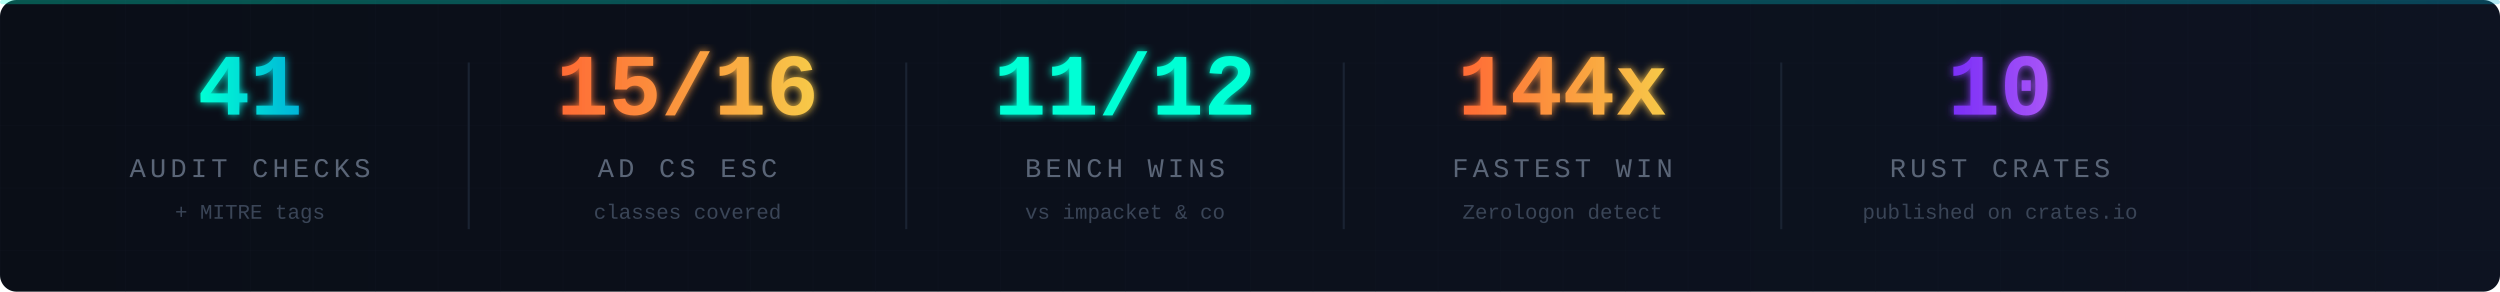
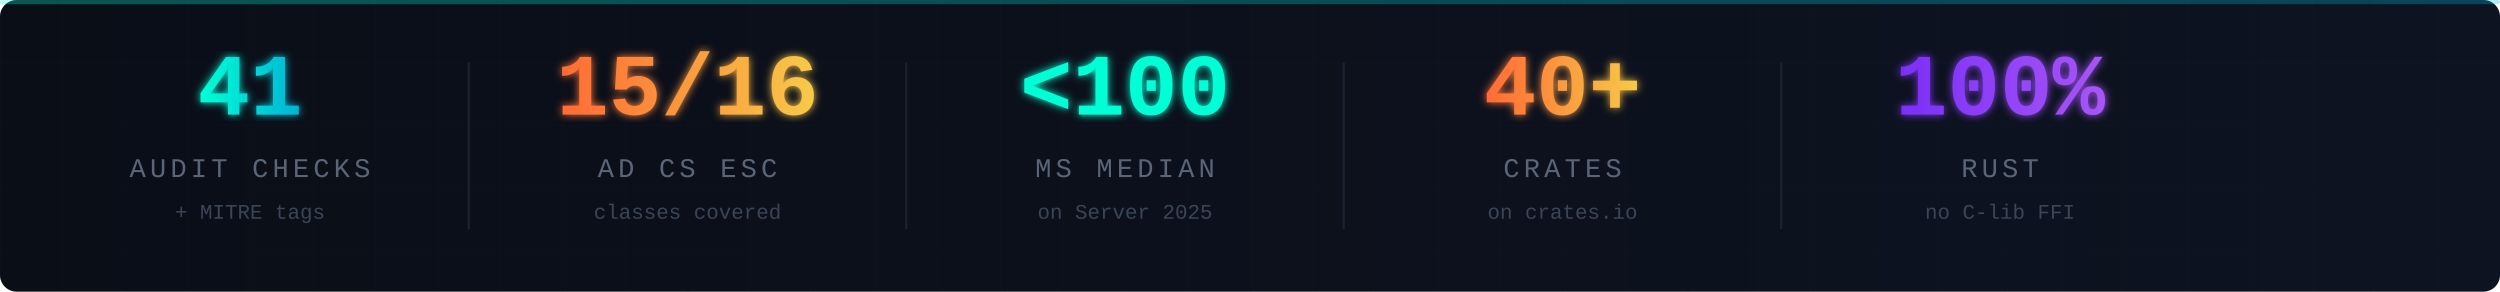
<svg xmlns="http://www.w3.org/2000/svg" viewBox="0 0 1200 140" width="1200" height="140">
  <defs>
    <linearGradient id="sb-bg" x1="0%" y1="0%" x2="100%" y2="0%">
      <stop offset="0%" style="stop-color:#0a0e17" />
      <stop offset="100%" style="stop-color:#0d1321" />
    </linearGradient>
    <linearGradient id="sb-accent" x1="0%" y1="0%" x2="100%" y2="0%">
      <stop offset="0%" style="stop-color:#00ffd5" />
      <stop offset="100%" style="stop-color:#00b4d8" />
    </linearGradient>
    <linearGradient id="sb-accent2" x1="0%" y1="0%" x2="100%" y2="0%">
      <stop offset="0%" style="stop-color:#ff6b35" />
      <stop offset="100%" style="stop-color:#f7c948" />
    </linearGradient>
    <linearGradient id="sb-purple" x1="0%" y1="0%" x2="100%" y2="0%">
      <stop offset="0%" style="stop-color:#7b2ff7" />
      <stop offset="100%" style="stop-color:#a855f7" />
    </linearGradient>
    <filter id="sb-glow">
      <feGaussianBlur stdDeviation="2" result="blur" />
      <feMerge>
        <feMergeNode in="blur" />
        <feMergeNode in="SourceGraphic" />
      </feMerge>
    </filter>
    <pattern id="sb-grid" width="30" height="30" patternUnits="userSpaceOnUse">
      <path d="M 30 0 L 0 0 0 30" fill="none" stroke="#1a2332" stroke-width="0.3" />
    </pattern>
  </defs>
  <rect width="1200" height="140" rx="8" fill="url(#sb-bg)" />
  <rect width="1200" height="140" rx="8" fill="url(#sb-grid)" opacity="0.4" />
  <rect x="0" y="0" width="1200" height="2" rx="1" fill="url(#sb-accent)" opacity="0.3" />
  <g transform="translate(120, 70)">
    <text text-anchor="middle" y="-15" font-family="'Courier New', monospace" font-size="42" font-weight="bold" fill="url(#sb-accent)" filter="url(#sb-glow)">41</text>
    <text text-anchor="middle" y="15" font-family="'Courier New', monospace" font-size="13" fill="#5a6577" letter-spacing="2">AUDIT CHECKS</text>
    <text text-anchor="middle" y="35" font-family="'Courier New', monospace" font-size="10" fill="#3a4557">+ MITRE tags</text>
  </g>
  <g transform="translate(330, 70)">
    <text text-anchor="middle" y="-15" font-family="'Courier New', monospace" font-size="42" font-weight="bold" fill="url(#sb-accent2)" filter="url(#sb-glow)">15/16</text>
    <text text-anchor="middle" y="15" font-family="'Courier New', monospace" font-size="13" fill="#5a6577" letter-spacing="2">AD CS ESC</text>
    <text text-anchor="middle" y="35" font-family="'Courier New', monospace" font-size="10" fill="#3a4557">classes covered</text>
  </g>
  <g transform="translate(540, 70)">
-     <text text-anchor="middle" y="-15" font-family="'Courier New', monospace" font-size="42" font-weight="bold" fill="#00ffd5" filter="url(#sb-glow)">11/12</text>
-     <text text-anchor="middle" y="15" font-family="'Courier New', monospace" font-size="13" fill="#5a6577" letter-spacing="2">BENCH WINS</text>
-     <text text-anchor="middle" y="35" font-family="'Courier New', monospace" font-size="10" fill="#3a4557">vs impacket &amp; co</text>
+     <text text-anchor="middle" y="-15" font-family="'Courier New', monospace" font-size="42" font-weight="bold" fill="#00ffd5" filter="url(#sb-glow)">&lt;100</text>
+     <text text-anchor="middle" y="15" font-family="'Courier New', monospace" font-size="13" fill="#5a6577" letter-spacing="2">MS MEDIAN</text>
+     <text text-anchor="middle" y="35" font-family="'Courier New', monospace" font-size="10" fill="#3a4557">on Server 2025</text>
  </g>
  <g transform="translate(750, 70)">
-     <text text-anchor="middle" y="-15" font-family="'Courier New', monospace" font-size="42" font-weight="bold" fill="url(#sb-accent2)" filter="url(#sb-glow)">144x</text>
-     <text text-anchor="middle" y="15" font-family="'Courier New', monospace" font-size="13" fill="#5a6577" letter-spacing="2">FASTEST WIN</text>
-     <text text-anchor="middle" y="35" font-family="'Courier New', monospace" font-size="10" fill="#3a4557">Zerologon detect</text>
+     <text text-anchor="middle" y="-15" font-family="'Courier New', monospace" font-size="42" font-weight="bold" fill="url(#sb-accent2)" filter="url(#sb-glow)">40+</text>
+     <text text-anchor="middle" y="15" font-family="'Courier New', monospace" font-size="13" fill="#5a6577" letter-spacing="2">CRATES</text>
+     <text text-anchor="middle" y="35" font-family="'Courier New', monospace" font-size="10" fill="#3a4557">on crates.io</text>
  </g>
  <g transform="translate(960, 70)">
-     <text text-anchor="middle" y="-15" font-family="'Courier New', monospace" font-size="42" font-weight="bold" fill="url(#sb-purple)" filter="url(#sb-glow)">10</text>
-     <text text-anchor="middle" y="15" font-family="'Courier New', monospace" font-size="13" fill="#5a6577" letter-spacing="2">RUST CRATES</text>
-     <text text-anchor="middle" y="35" font-family="'Courier New', monospace" font-size="10" fill="#3a4557">published on crates.io</text>
+     <text text-anchor="middle" y="-15" font-family="'Courier New', monospace" font-size="42" font-weight="bold" fill="url(#sb-purple)" filter="url(#sb-glow)">100%</text>
+     <text text-anchor="middle" y="15" font-family="'Courier New', monospace" font-size="13" fill="#5a6577" letter-spacing="2">RUST</text>
+     <text text-anchor="middle" y="35" font-family="'Courier New', monospace" font-size="10" fill="#3a4557">no C-lib FFI</text>
  </g>
  <line x1="225" y1="30" x2="225" y2="110" stroke="#1a2332" stroke-width="1" />
  <line x1="435" y1="30" x2="435" y2="110" stroke="#1a2332" stroke-width="1" />
  <line x1="645" y1="30" x2="645" y2="110" stroke="#1a2332" stroke-width="1" />
  <line x1="855" y1="30" x2="855" y2="110" stroke="#1a2332" stroke-width="1" />
</svg>
